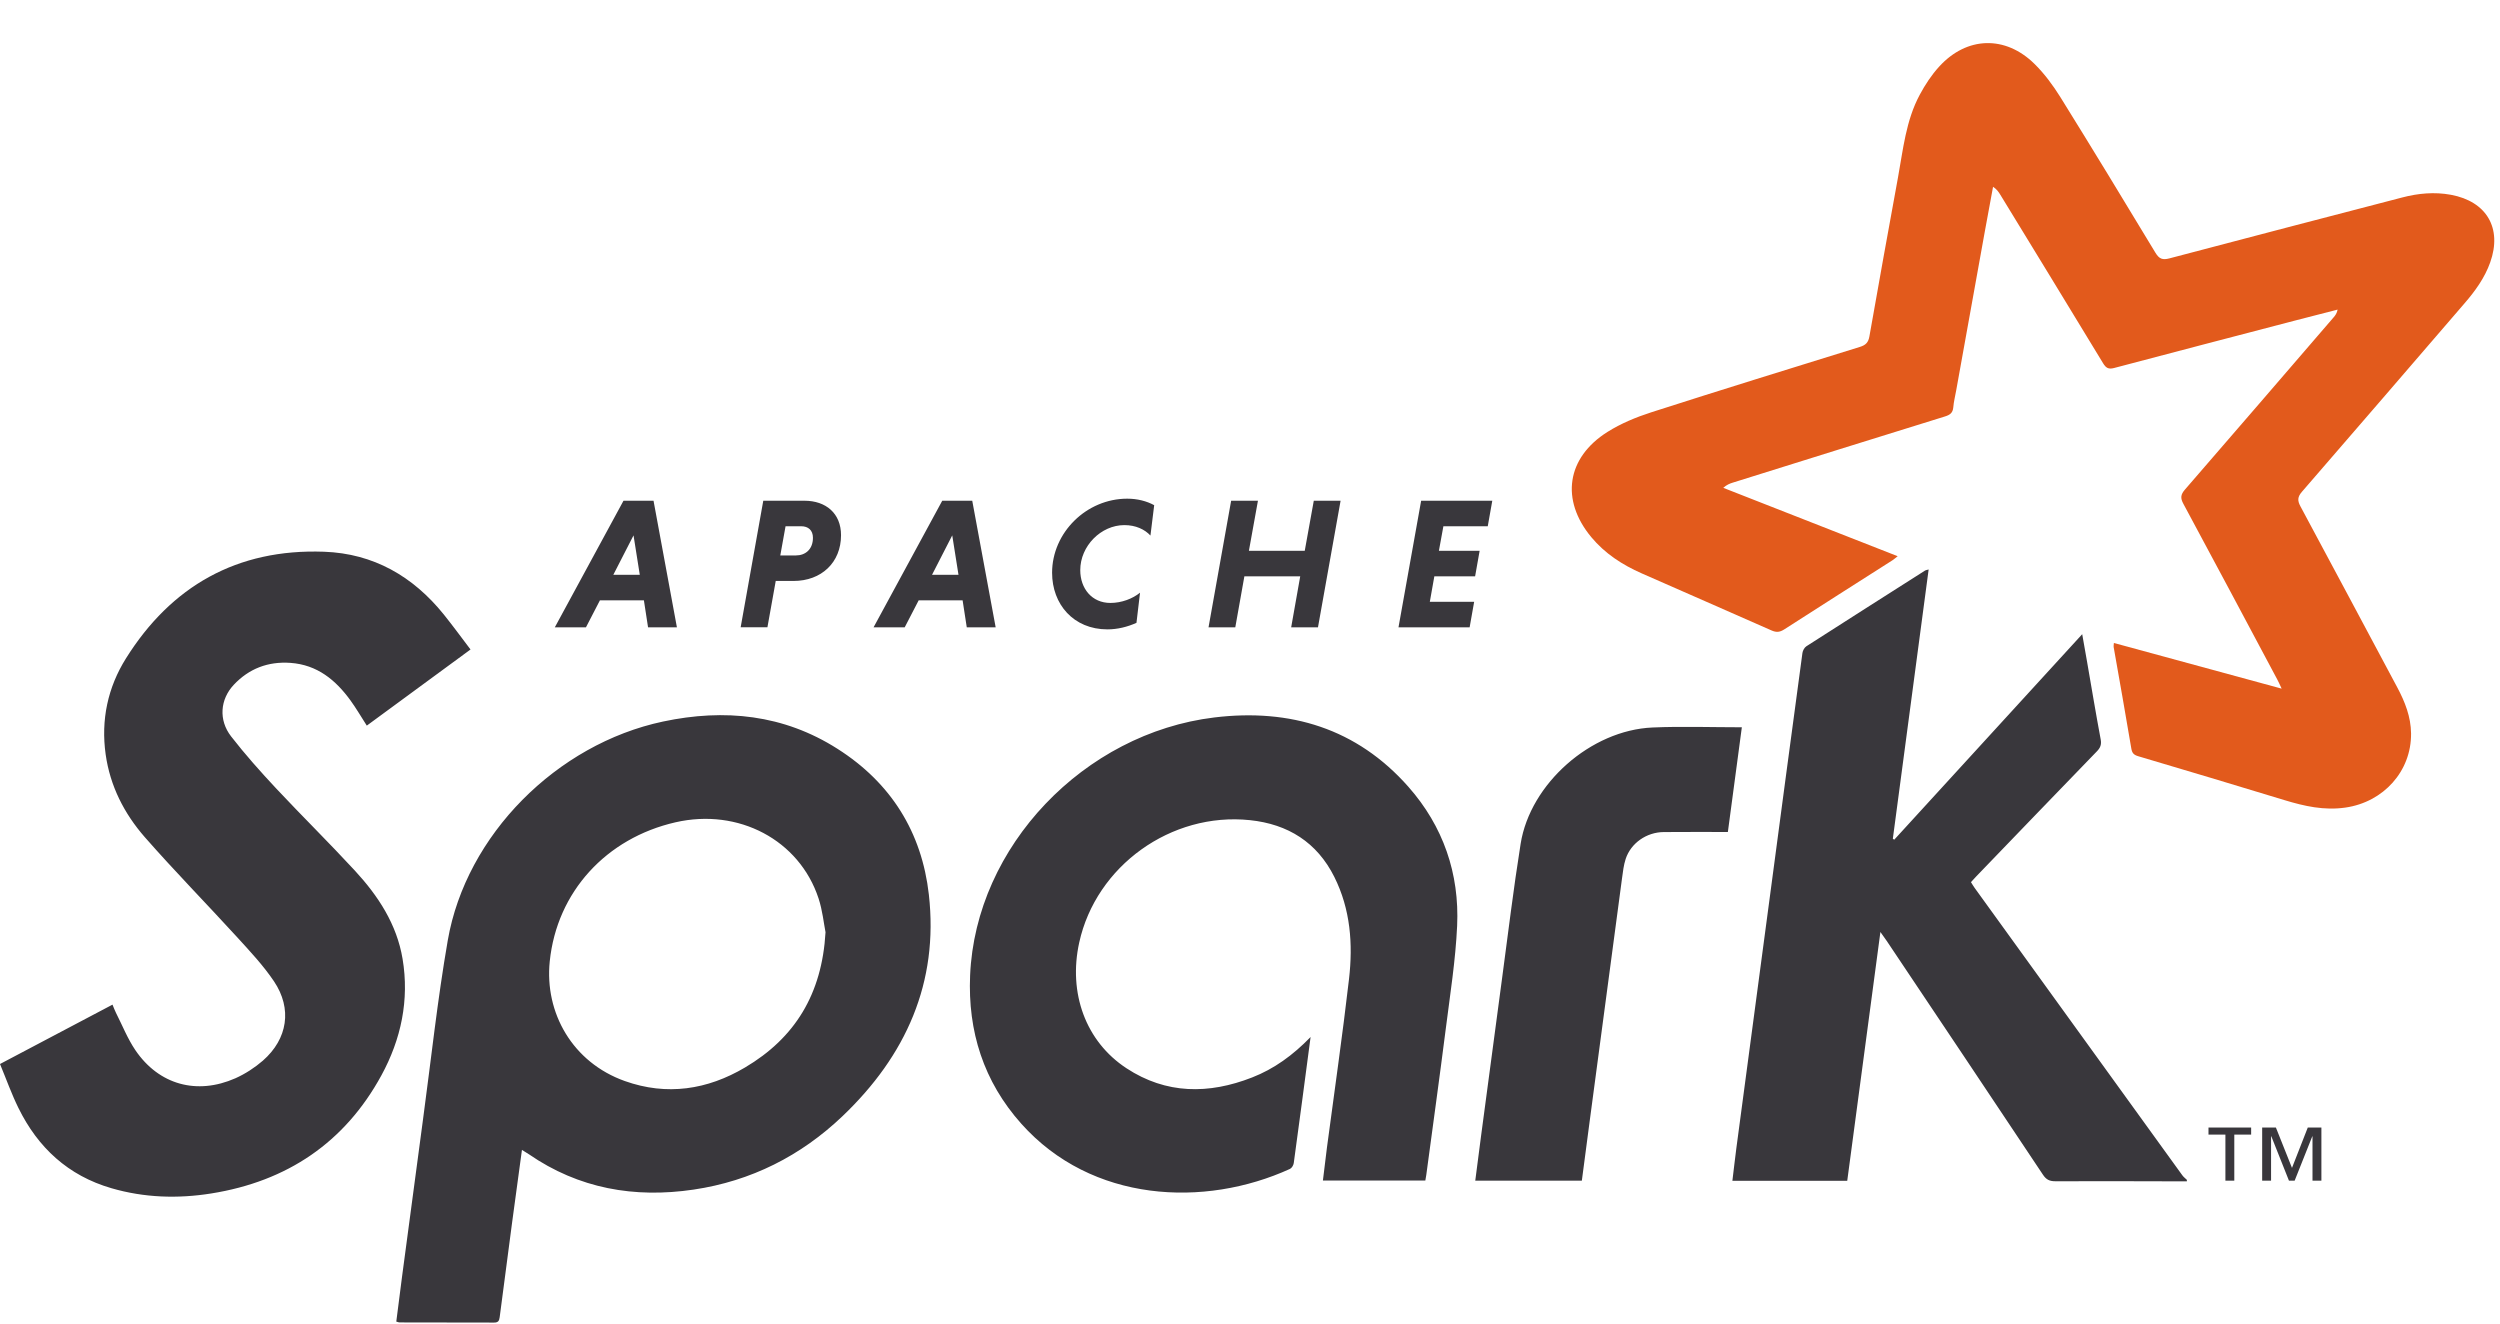
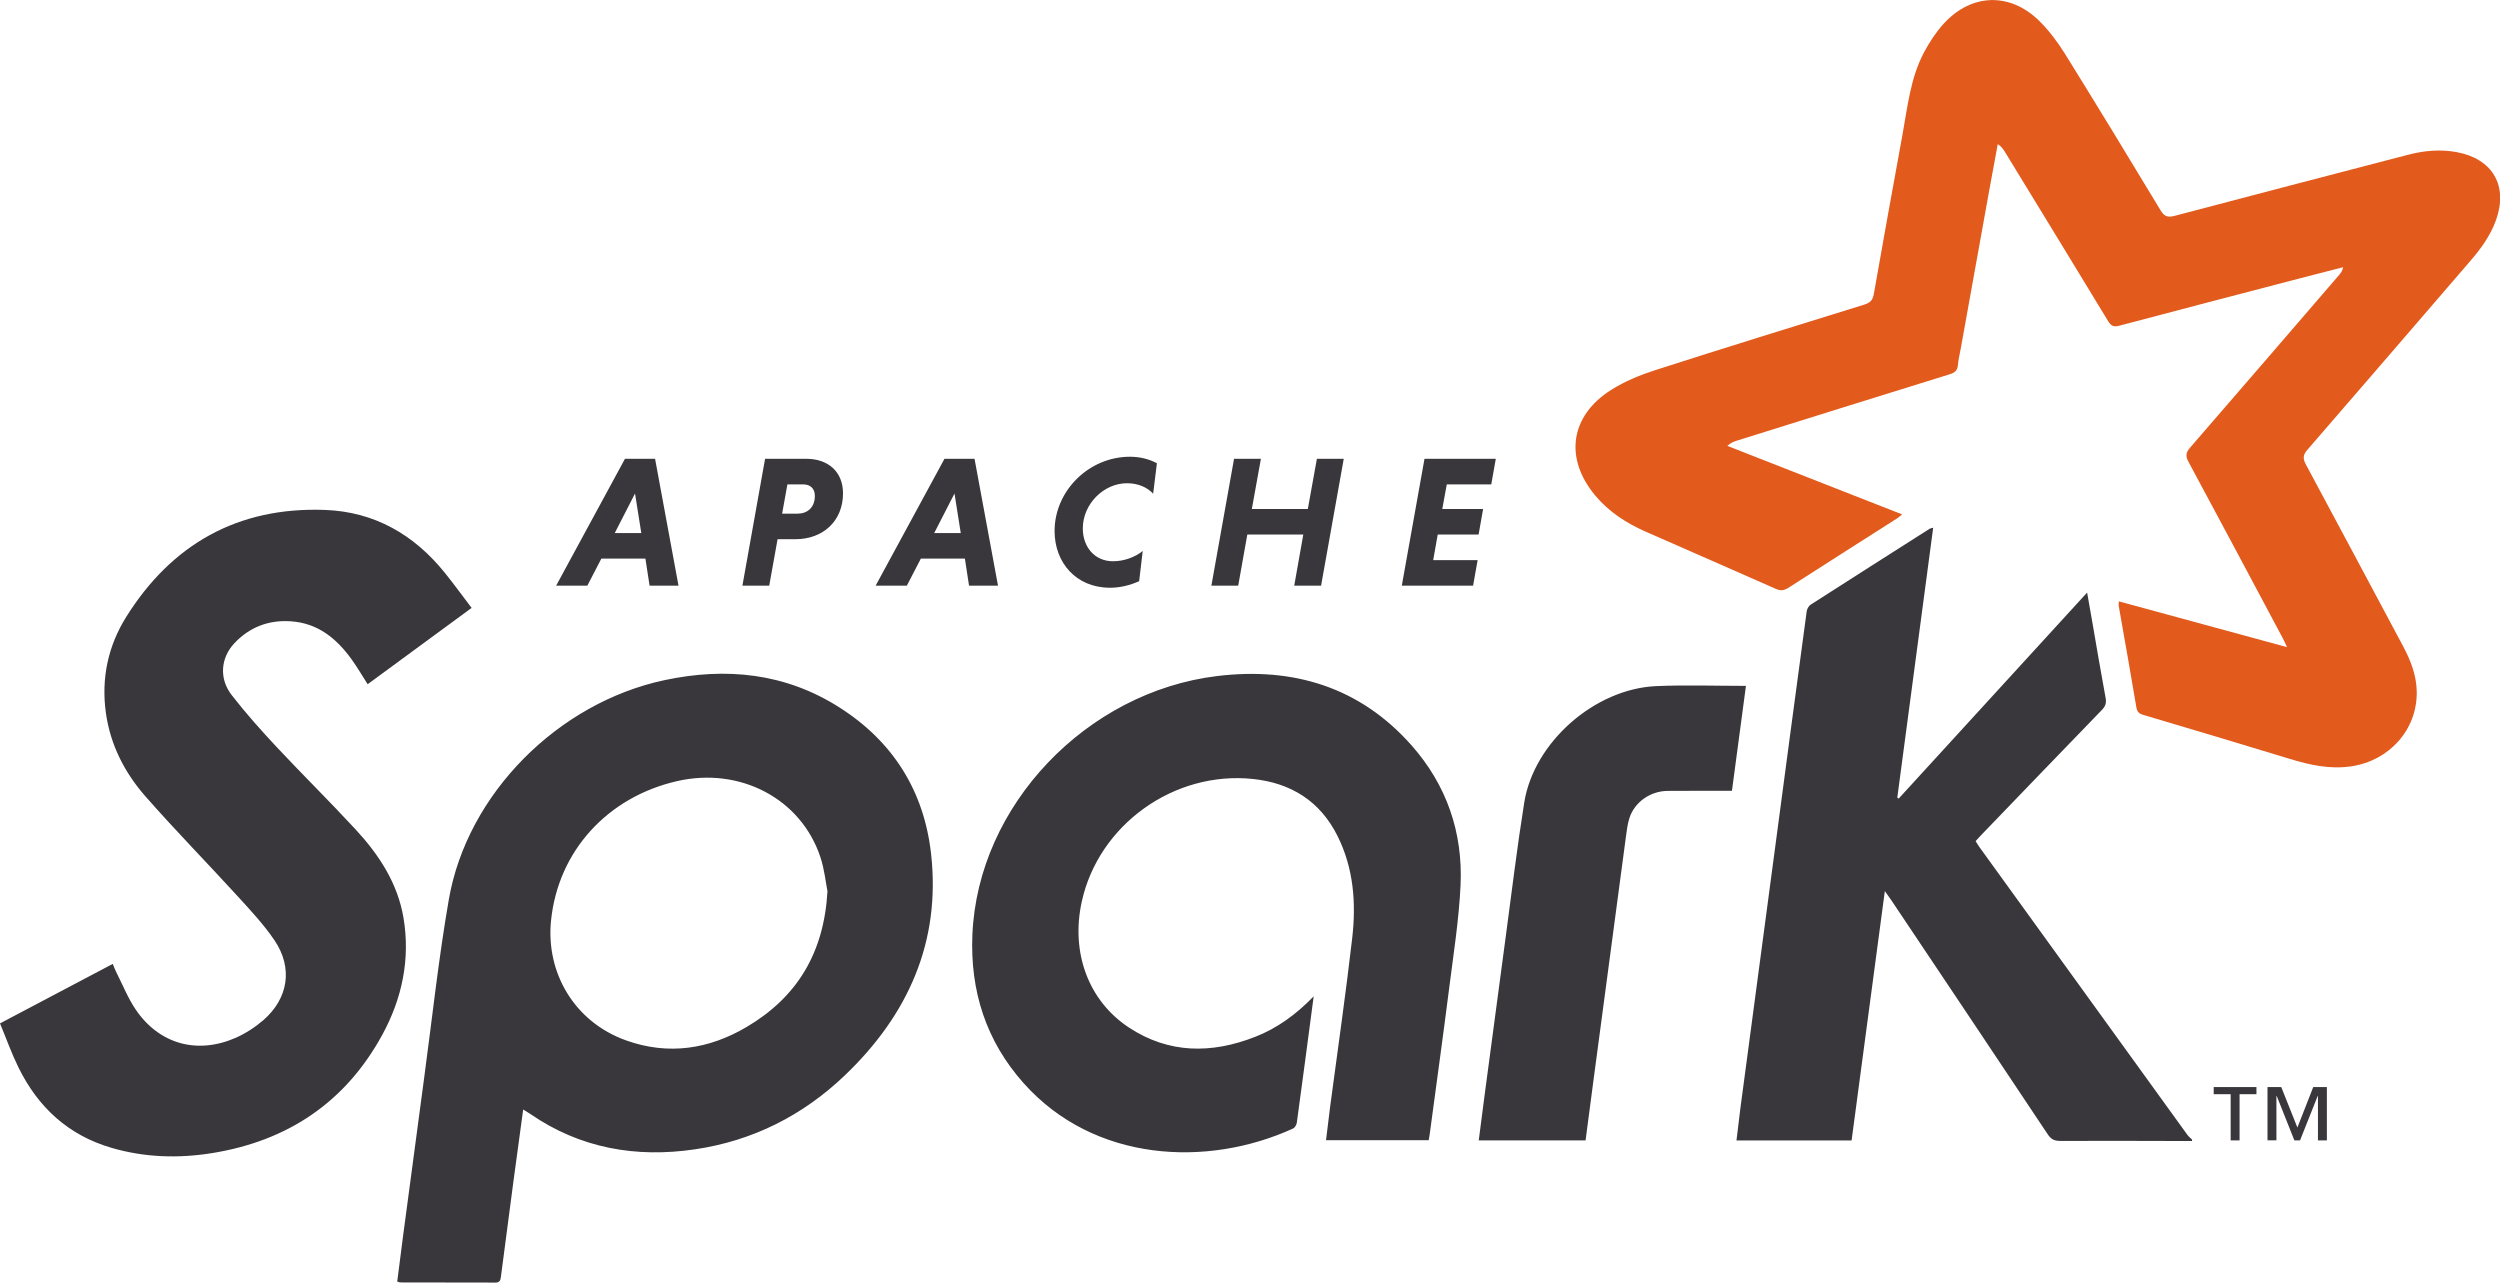
- <svg xmlns="http://www.w3.org/2000/svg" width="68" height="36" viewBox="0 0 68 36">
+ <svg xmlns="http://www.w3.org/2000/svg" viewBox="0 1.17 67.84 34.8">
  <g fill="none" fill-rule="evenodd">
    <path fill="#E25A1C" d="M62.061 17.243c-.058.123-.085.186-.117.245-.85 1.594-1.698 3.19-2.555 4.78-.087.159-.076.254.042.39 1.352 1.558 2.697 3.122 4.044 4.685.047.054.09.113.108.21-.394-.101-.788-.201-1.181-.304-1.634-.427-3.268-.853-4.9-1.285-.152-.04-.221.003-.297.128-.927 1.528-1.86 3.053-2.792 4.578-.048.08-.1.157-.202.223-.075-.407-.152-.814-.225-1.221l-.777-4.314c-.028-.156-.067-.31-.08-.467-.014-.148-.09-.203-.227-.245-1.925-.596-3.848-1.198-5.772-1.8-.084-.026-.167-.06-.257-.141l4.744-1.86c-.058-.045-.096-.08-.138-.108-.984-.628-1.97-1.253-2.95-1.884-.118-.075-.211-.086-.343-.027-1.175.521-2.355 1.033-3.531 1.552-.529.233-1.004.542-1.374.988-.837 1.01-.672 2.158.443 2.86.365.23.78.401 1.192.534 1.886.606 3.779 1.19 5.67 1.777.159.049.233.119.262.288.252 1.44.514 2.877.776 4.315.141.768.216 1.557.595 2.26.146.272.32.537.528.764.75.822 1.799.854 2.593.07.268-.264.498-.576.698-.895.874-1.407 1.735-2.823 2.59-4.24.102-.169.193-.202.38-.153 2.11.558 4.222 1.107 6.333 1.657.436.114.876.155 1.323.073.974-.18 1.4-.91 1.07-1.838-.15-.422-.409-.78-.7-1.116-1.473-1.71-2.944-3.42-4.422-5.125-.121-.14-.124-.24-.04-.396.882-1.64 1.756-3.283 2.634-4.925.21-.393.37-.8.375-1.252.01-1.027-.75-1.867-1.785-2.016-.58-.084-1.118.038-1.66.203-1.323.404-2.648.8-3.974 1.193-.123.037-.17.084-.191.215-.153.92-.319 1.838-.48 2.757-.004.025.003.052.007.109l4.563-1.242" transform="matrix(1 0 0 -1 0 35.974)" />
    <path fill="#39373C" d="M59.483 3.841c-1.193.002-2.386.008-3.58.003-.157 0-.246.045-.334.177-1.412 2.122-2.83 4.239-4.248 6.357-.045.068-.093.133-.174.246l-.902-6.767h-3.124c.037.3.069.59.107.88.305 2.296.611 4.594.918 6.89.292 2.195.583 4.39.88 6.585.009.065.053.148.107.183 1.075.69 2.154 1.376 3.232 2.062.016.01.038.011.094.027l-.974-7.324.038-.026 5.113 5.59.136-.772c.121-.698.237-1.396.367-2.092.026-.14-.011-.228-.106-.325-1.094-1.13-2.185-2.263-3.276-3.396l-.147-.159c.035-.055.064-.108.1-.157l5.647-7.814c.034-.048.083-.085.126-.127v-.04M22.455 10.614c-.048.24-.082.593-.19.922-.523 1.592-2.18 2.465-3.894 2.071-1.88-.431-3.224-1.89-3.418-3.782-.144-1.4.62-2.749 2.041-3.255 1.145-.408 2.247-.237 3.27.368 1.358.803 2.093 1.995 2.19 3.676zm-8.258-5.917c-.093-.685-.182-1.33-.268-1.977-.114-.858-.228-1.717-.338-2.576-.013-.1-.044-.145-.153-.144-.858.003-1.716.003-2.574.004-.02 0-.039.01-.085.023.051.406.102.812.156 1.218.19 1.425.378 2.849.57 4.273.22 1.628.394 3.264.675 4.882.499 2.864 2.962 5.333 5.854 5.948 1.676.356 3.28.191 4.743-.74 1.46-.927 2.297-2.273 2.488-3.967.27-2.394-.624-4.382-2.348-6.026-1.132-1.08-2.487-1.766-4.05-1.998-1.61-.239-3.124.026-4.482.962-.05.034-.103.064-.188.118M12.798 18.308l-2.821-2.071c-.15.233-.285.466-.442.683-.404.557-.906.973-1.637 1.024-.607.042-1.126-.156-1.54-.597-.37-.395-.418-.957-.072-1.403.38-.49.796-.956 1.221-1.411.705-.753 1.442-1.478 2.142-2.236.637-.689 1.144-1.462 1.301-2.404.187-1.12-.04-2.187-.577-3.171-.994-1.822-2.56-2.88-4.626-3.21-.913-.146-1.823-.117-2.714.142C1.851 3.997 1.03 4.76.5 5.84.313 6.22.17 6.624 0 7.033l3.06 1.615c.035-.084.06-.154.093-.22.174-.343.317-.707.532-1.023.639-.937 1.67-1.222 2.718-.76.268.12.527.288.748.48.675.591.801 1.413.302 2.156-.287.427-.646.81-.995 1.193-.835.914-1.704 1.8-2.52 2.73-.561.642-.943 1.39-1.064 2.25-.132.938.058 1.823.553 2.613 1.23 1.963 3.02 2.985 5.385 2.9 1.348-.048 2.422-.67 3.256-1.703.246-.306.478-.624.73-.956M35.648 7.767c-.156-1.183-.304-2.307-.458-3.43-.008-.057-.053-.134-.102-.157-2.329-1.063-5.395-.915-7.307 1.227-1.028 1.15-1.459 2.516-1.394 4.036.149 3.517 3.105 6.587 6.641 7.016 2.066.251 3.878-.3 5.277-1.882.953-1.078 1.394-2.366 1.329-3.787-.043-.938-.192-1.873-.31-2.807-.168-1.323-.352-2.645-.529-3.967-.006-.047-.016-.094-.026-.153h-2.786c.037.304.071.601.11.898.202 1.527.424 3.052.6 4.582.11.952.041 1.898-.4 2.78-.47.939-1.259 1.435-2.295 1.543-2.145.224-4.186-1.246-4.643-3.328-.302-1.374.174-2.691 1.284-3.42 1.081-.71 2.24-.712 3.418-.251.598.233 1.107.602 1.591 1.1M47.378 16.192l-.38-2.848c-.59 0-1.167.003-1.744-.002-.468-.003-.895-.301-1.036-.732-.055-.168-.075-.349-.099-.526-.293-2.187-.583-4.374-.874-6.562-.074-.551-.145-1.103-.219-1.663h-2.899c.054.42.105.828.16 1.234.188 1.418.376 2.835.567 4.252.165 1.226.312 2.455.507 3.677.26 1.638 1.912 3.093 3.588 3.164.8.035 1.602.006 2.429.006" transform="matrix(1 0 0 -1 0 35.974)" />
    <path fill="#39373C" fill-rule="nonzero" d="M62.9 3.859v1.207h-.006l-.48-1.207h-.154l-.48 1.207h-.007V3.86h-.242v1.446h.373l.438-1.099.43 1.099h.37V3.859h-.241zm-2.127 1.253V3.859h-.242v1.253h-.46v.193h1.16v-.193h-.458M16.682 20.339h.72l-.17 1.073-.55-1.073zm.832-.694h-1.196l-.38-.734h-.847l1.868 3.443h.817l.636-3.443h-.785l-.113.734M21.793 21.66h-.426l-.143-.794h.425c.257 0 .463.166.463.48 0 .208-.13.314-.319.314zm-1.032.694h1.12c.585 0 .995-.345.995-.937 0-.744-.534-1.245-1.293-1.245H21.1l-.226-1.26h-.728l.615 3.442M25.352 20.339h.719l-.17 1.073-.55-1.073zm.831-.694h-1.195l-.38-.734h-.847l1.868 3.443h.816l.637-3.443h-.786l-.113.734M30.912 19.033c-.246-.111-.518-.178-.79-.178-.924 0-1.505.684-1.505 1.54 0 1.093.935 2.015 2.044 2.015.277 0 .528-.066.733-.177l-.102-.826c-.154.167-.4.284-.709.284-.636 0-1.2-.568-1.2-1.225 0-.502.318-.892.82-.892.309 0 .606.117.806.279l-.097-.82M35.366 20.298L33.847 20.298 33.6 18.911 32.872 18.911 33.487 22.354 34.216 22.354 33.97 20.992 35.489 20.992 35.735 22.354 36.464 22.354 35.849 18.911 35.12 18.911 35.366 20.298M38.039 18.911L38.655 22.354 40.59 22.354 40.467 21.66 39.26 21.66 39.138 20.992 40.246 20.992 40.123 20.298 39.014 20.298 38.891 19.605 40.097 19.605 39.974 18.911 38.039 18.911" transform="matrix(1 0 0 -1 0 35.974)" />
  </g>
</svg>
